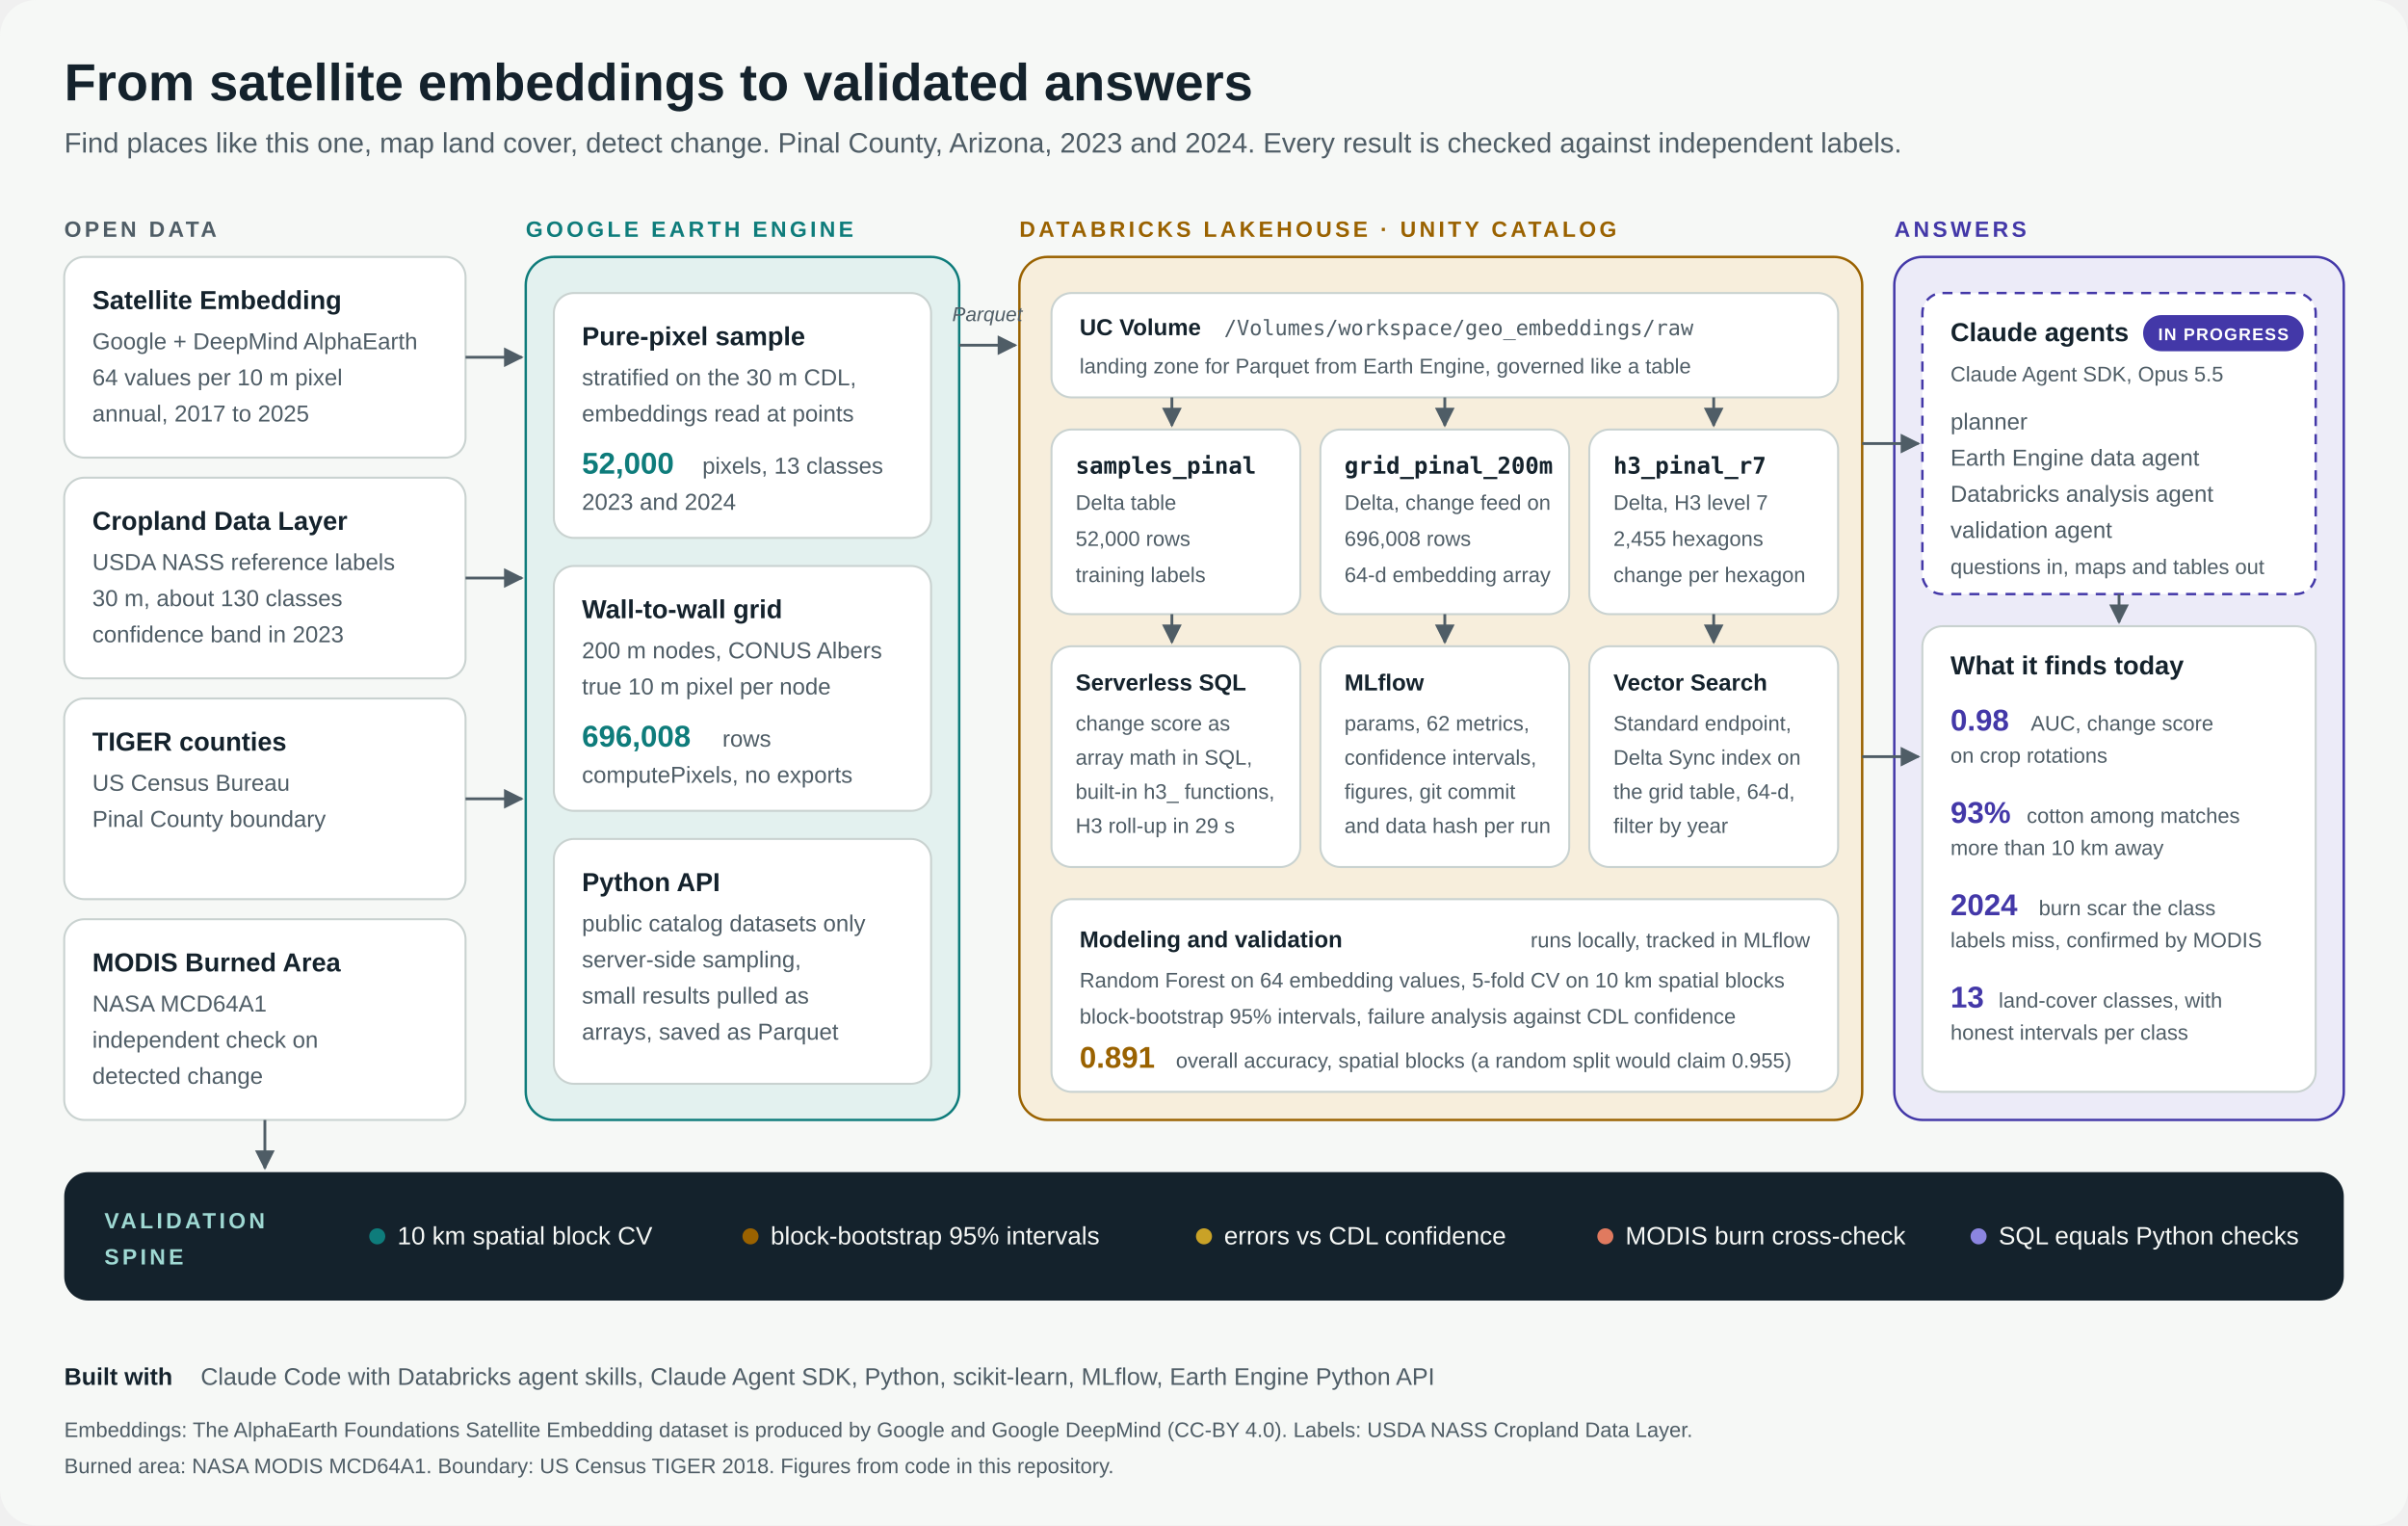
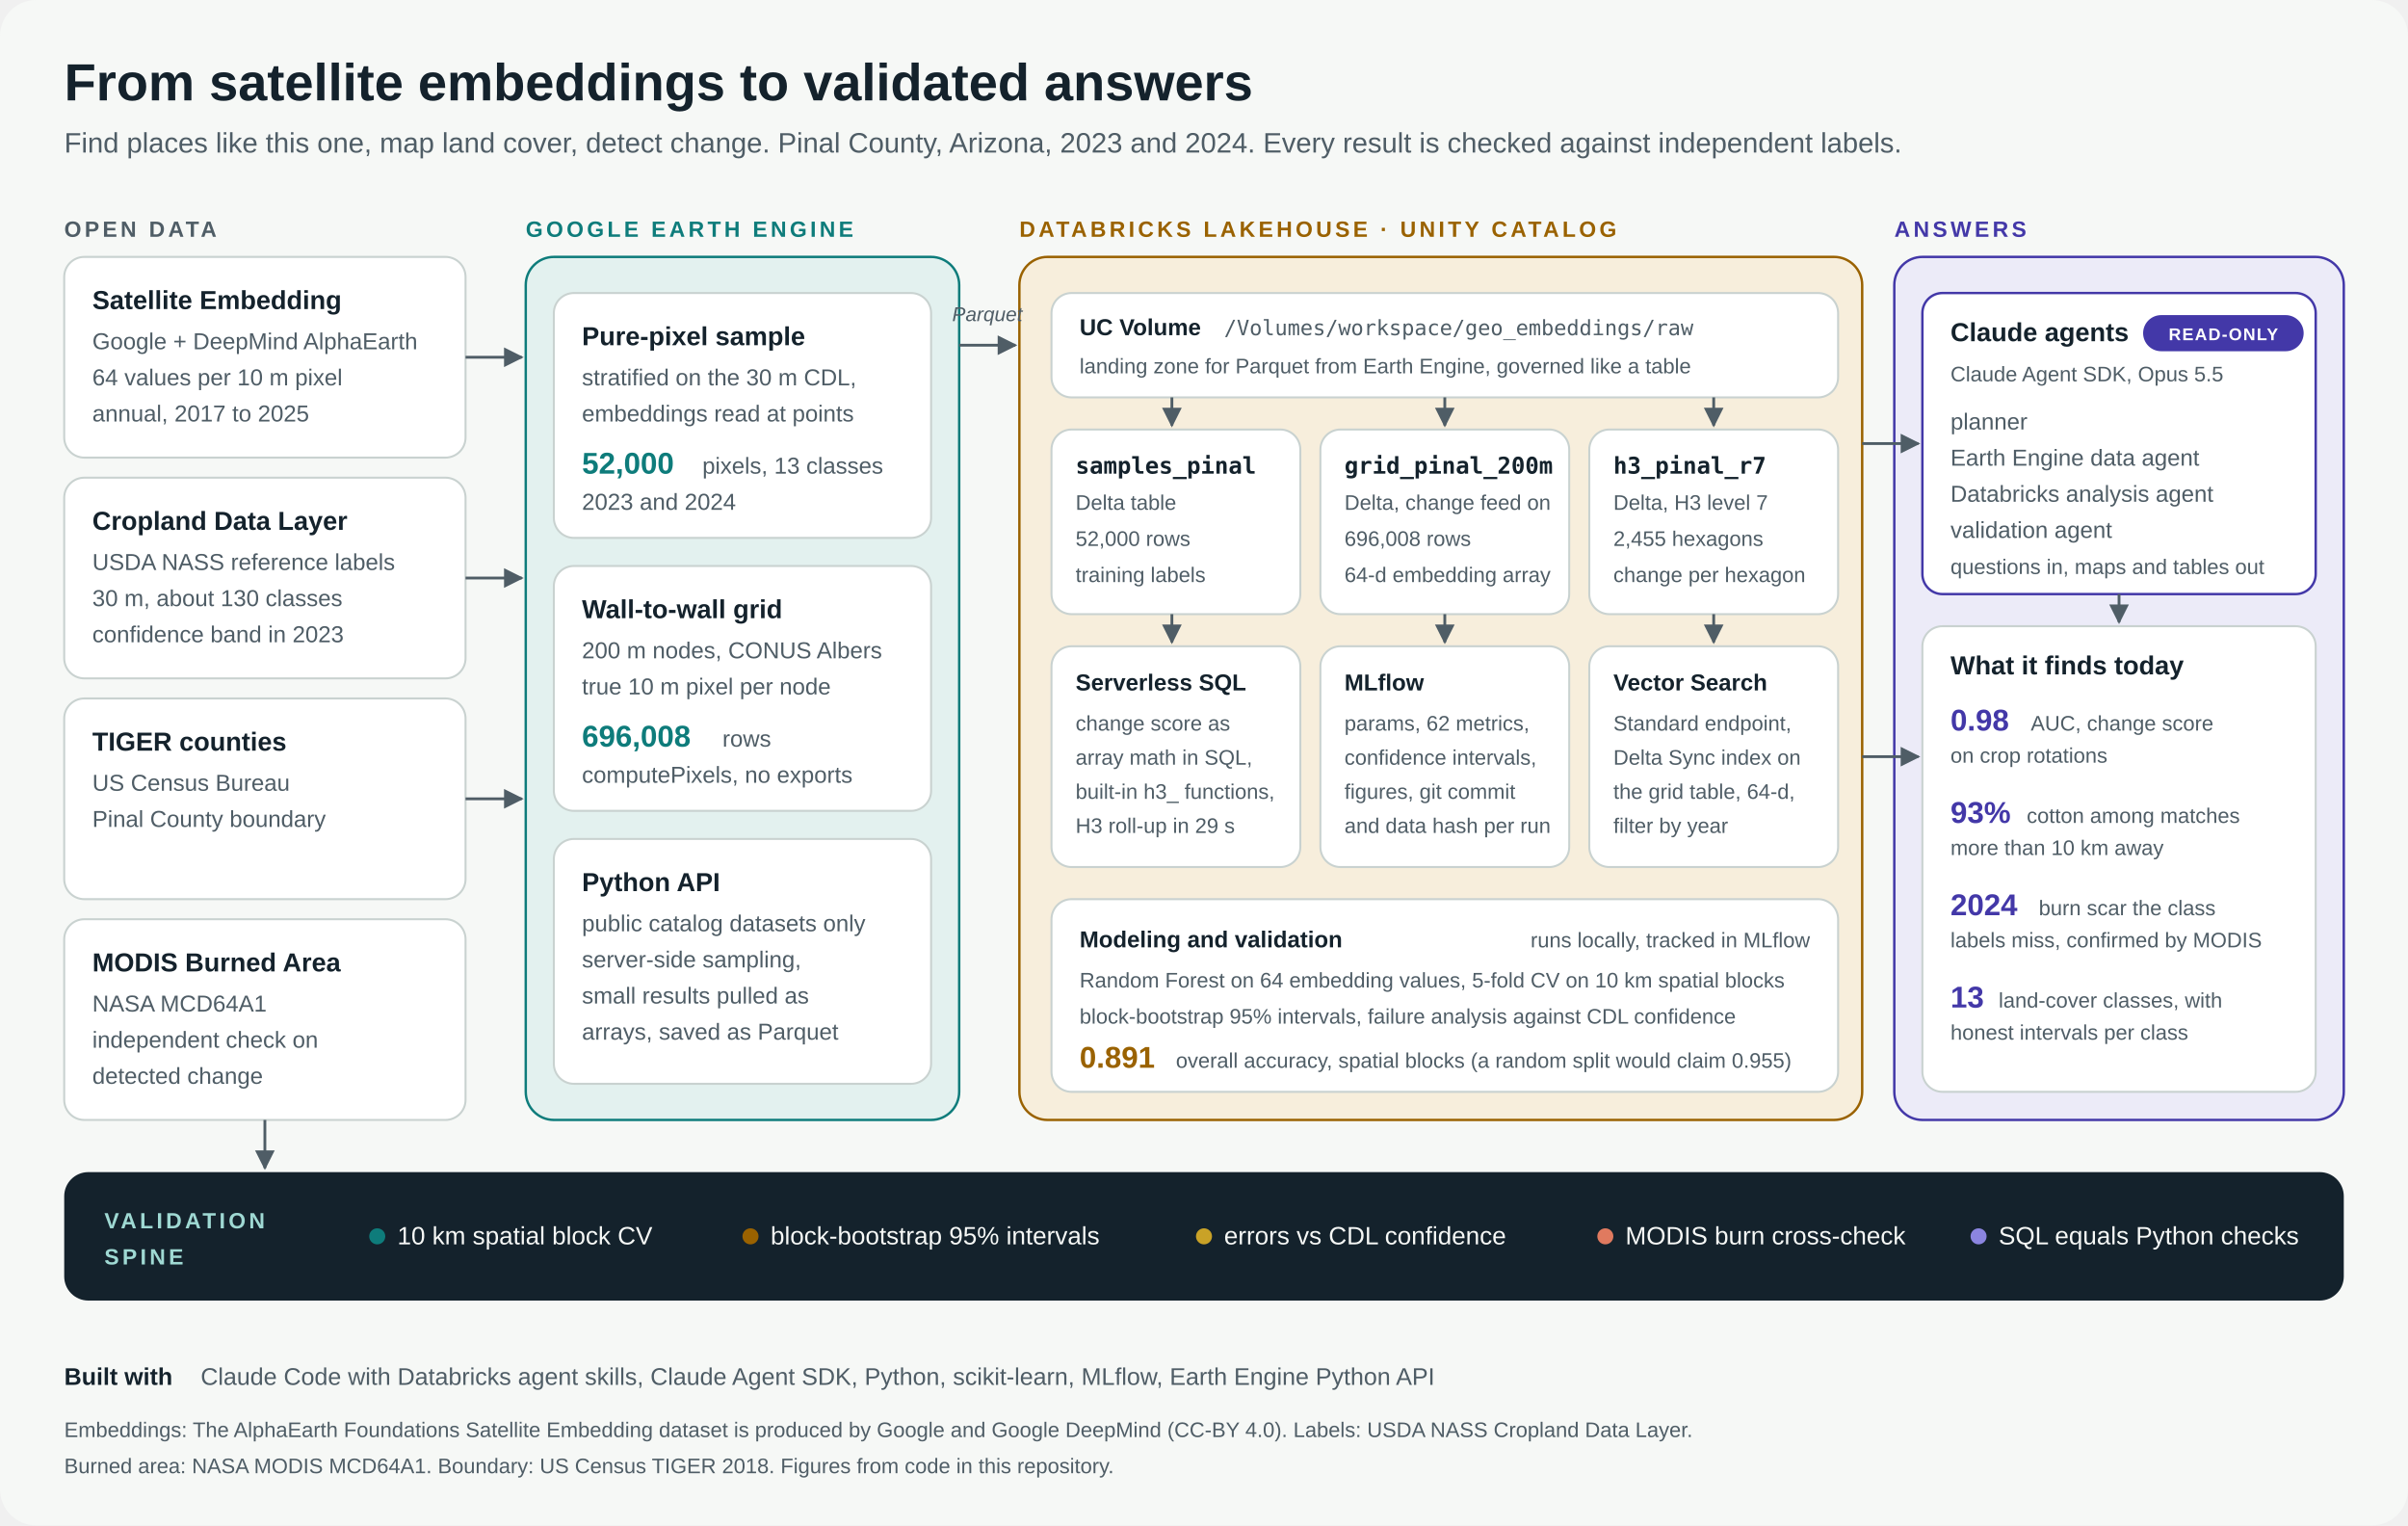
<svg xmlns="http://www.w3.org/2000/svg" viewBox="0 0 1200 760" width="1200" height="760" role="img" aria-labelledby="t d" font-family="Archivo, 'Helvetica Neue', Arial, sans-serif">
  <defs>
    <marker id="arrow" viewBox="0 0 10 10" refX="9" refY="5" markerWidth="7" markerHeight="7" orient="auto-start-reverse">
      <path d="M0,0 L10,5 L0,10 z" fill="#4F5D66" />
    </marker>
    <style>
      .h { font-size: 11px; font-weight: 700; letter-spacing: 1.6px; }
      .ct { font-size: 13px; font-weight: 700; fill: #14222C; }
      .cs { font-size: 11.5px; fill: #4F5D66; }
      .st { font-size: 11.5px; font-weight: 700; fill: #14222C; }
      .ss { font-size: 10.5px; fill: #4F5D66; }
      .mono { font-family: 'JetBrains Mono', Menlo, Consolas, monospace; }
      .card { fill: #FFFFFF; stroke: #C9D2D0; stroke-width: 1; }
      .flow { stroke: #4F5D66; stroke-width: 1.4; fill: none; marker-end: url(#arrow); }
      .lbl { font-size: 10px; fill: #4F5D66; font-style: italic; }
      .num { font-size: 15px; font-weight: 700; }
    </style>
  </defs>
  <rect x="0" y="0" width="1200" height="760" rx="18" fill="#F6F8F6" />
  <text x="32" y="50" font-size="26" font-weight="700" fill="#14222C">From satellite embeddings to validated answers</text>
  <text x="32" y="76" font-size="14" fill="#4F5D66">Find places like this one, map land cover, detect change. Pinal County, Arizona, 2023 and 2024. Every result is checked against independent labels.</text>
  <text x="32" y="118" class="h" fill="#4F5D66">OPEN DATA</text>
  <text x="262" y="118" class="h" fill="#0E7C7B">GOOGLE EARTH ENGINE</text>
  <text x="508" y="118" class="h" fill="#9A6200">DATABRICKS LAKEHOUSE  ·  UNITY CATALOG</text>
  <text x="944" y="118" class="h" fill="#4338A8">ANSWERS</text>
  <g>
    <rect class="card" x="32" y="128" width="200" height="100" rx="10" />
    <text x="46" y="154" class="ct">Satellite Embedding</text>
    <text x="46" y="174" class="cs">Google + DeepMind AlphaEarth</text>
    <text x="46" y="192" class="cs">64 values per 10 m pixel</text>
    <text x="46" y="210" class="cs">annual, 2017 to 2025</text>
    <rect class="card" x="32" y="238" width="200" height="100" rx="10" />
    <text x="46" y="264" class="ct">Cropland Data Layer</text>
    <text x="46" y="284" class="cs">USDA NASS reference labels</text>
    <text x="46" y="302" class="cs">30 m, about 130 classes</text>
    <text x="46" y="320" class="cs">confidence band in 2023</text>
    <rect class="card" x="32" y="348" width="200" height="100" rx="10" />
    <text x="46" y="374" class="ct">TIGER counties</text>
    <text x="46" y="394" class="cs">US Census Bureau</text>
    <text x="46" y="412" class="cs">Pinal County boundary</text>
    <rect class="card" x="32" y="458" width="200" height="100" rx="10" />
    <text x="46" y="484" class="ct">MODIS Burned Area</text>
    <text x="46" y="504" class="cs">NASA MCD64A1</text>
    <text x="46" y="522" class="cs">independent check on</text>
    <text x="46" y="540" class="cs">detected change</text>
  </g>
  <rect x="262" y="128" width="216" height="430" rx="14" fill="#E3F1EF" stroke="#0E7C7B" stroke-width="1.2" />
  <g>
    <rect class="card" x="276" y="146" width="188" height="122" rx="10" />
    <text x="290" y="172" class="ct">Pure-pixel sample</text>
    <text x="290" y="192" class="cs">stratified on the 30 m CDL,</text>
    <text x="290" y="210" class="cs">embeddings read at points</text>
    <text x="290" y="236" class="num" fill="#0E7C7B">52,000</text>
    <text x="350" y="236" class="cs">pixels, 13 classes</text>
    <text x="290" y="254" class="cs">2023 and 2024</text>
    <rect class="card" x="276" y="282" width="188" height="122" rx="10" />
    <text x="290" y="308" class="ct">Wall-to-wall grid</text>
    <text x="290" y="328" class="cs">200 m nodes, CONUS Albers</text>
    <text x="290" y="346" class="cs">true 10 m pixel per node</text>
    <text x="290" y="372" class="num" fill="#0E7C7B">696,008</text>
    <text x="360" y="372" class="cs">rows</text>
    <text x="290" y="390" class="cs">computePixels, no exports</text>
    <rect class="card" x="276" y="418" width="188" height="122" rx="10" />
    <text x="290" y="444" class="ct">Python API</text>
    <text x="290" y="464" class="cs">public catalog datasets only</text>
    <text x="290" y="482" class="cs">server-side sampling,</text>
    <text x="290" y="500" class="cs">small results pulled as</text>
    <text x="290" y="518" class="cs">arrays, saved as Parquet</text>
  </g>
  <rect x="508" y="128" width="420" height="430" rx="14" fill="#F7EEDC" stroke="#9A6200" stroke-width="1.2" />
  <g>
    <rect class="card" x="524" y="146" width="392" height="52" rx="10" />
    <text x="538" y="167" class="st">UC Volume</text>
    <text x="610" y="167" class="ss mono">/Volumes/workspace/geo_embeddings/raw</text>
    <text x="538" y="186" class="ss">landing zone for Parquet from Earth Engine, governed like a table</text>
    <rect class="card" x="524" y="214" width="124" height="92" rx="10" />
    <text x="536" y="236" class="st mono" font-size="11">samples_pinal</text>
    <text x="536" y="254" class="ss">Delta table</text>
    <text x="536" y="272" class="ss">52,000 rows</text>
    <text x="536" y="290" class="ss">training labels</text>
    <rect class="card" x="658" y="214" width="124" height="92" rx="10" />
    <text x="670" y="236" class="st mono" font-size="11">grid_pinal_200m</text>
    <text x="670" y="254" class="ss">Delta, change feed on</text>
    <text x="670" y="272" class="ss">696,008 rows</text>
    <text x="670" y="290" class="ss">64-d embedding array</text>
    <rect class="card" x="792" y="214" width="124" height="92" rx="10" />
    <text x="804" y="236" class="st mono" font-size="11">h3_pinal_r7</text>
    <text x="804" y="254" class="ss">Delta, H3 level 7</text>
    <text x="804" y="272" class="ss">2,455 hexagons</text>
    <text x="804" y="290" class="ss">change per hexagon</text>
    <rect class="card" x="524" y="322" width="124" height="110" rx="10" />
    <text x="536" y="344" class="st">Serverless SQL</text>
    <text x="536" y="364" class="ss">change score as</text>
    <text x="536" y="381" class="ss">array math in SQL,</text>
    <text x="536" y="398" class="ss">built-in h3_ functions,</text>
    <text x="536" y="415" class="ss">H3 roll-up in 29 s</text>
    <rect class="card" x="658" y="322" width="124" height="110" rx="10" />
    <text x="670" y="344" class="st">MLflow</text>
    <text x="670" y="364" class="ss">params, 62 metrics,</text>
    <text x="670" y="381" class="ss">confidence intervals,</text>
    <text x="670" y="398" class="ss">figures, git commit</text>
    <text x="670" y="415" class="ss">and data hash per run</text>
    <rect class="card" x="792" y="322" width="124" height="110" rx="10" />
    <text x="804" y="344" class="st">Vector Search</text>
    <text x="804" y="364" class="ss">Standard endpoint,</text>
    <text x="804" y="381" class="ss">Delta Sync index on</text>
    <text x="804" y="398" class="ss">the grid table, 64-d,</text>
    <text x="804" y="415" class="ss">filter by year</text>
    <rect class="card" x="524" y="448" width="392" height="96" rx="10" />
    <text x="538" y="472" class="st">Modeling and validation</text>
    <text x="902" y="472" class="ss" text-anchor="end">runs locally, tracked in MLflow</text>
    <text x="538" y="492" class="ss">Random Forest on 64 embedding values, 5-fold CV on 10 km spatial blocks</text>
    <text x="538" y="510" class="ss">block-bootstrap 95% intervals, failure analysis against CDL confidence</text>
    <text x="538" y="532" class="num" fill="#9A6200">0.891</text>
    <text x="586" y="532" class="ss">overall accuracy, spatial blocks (a random split would claim 0.955)</text>
  </g>
  <rect x="944" y="128" width="224" height="430" rx="14" fill="#ECEBF8" stroke="#4338A8" stroke-width="1.2" />
  <g>
-     <rect x="958" y="146" width="196" height="150" rx="10" fill="#FFFFFF" stroke="#4338A8" stroke-width="1.2" stroke-dasharray="5 4" />
+     <rect x="958" y="146" width="196" height="150" rx="10" fill="#FFFFFF" stroke="#4338A8" stroke-width="1.2" />
    <text x="972" y="170" class="ct">Claude agents</text>
    <rect x="1068" y="157" width="80" height="18" rx="9" fill="#4338A8" />
-     <text x="1108" y="169.5" font-size="8.5" font-weight="700" fill="#FFFFFF" text-anchor="middle" letter-spacing="0.6">IN PROGRESS</text>
+     <text x="1108" y="169.5" font-size="8.5" font-weight="700" fill="#FFFFFF" text-anchor="middle" letter-spacing="0.6">READ-ONLY</text>
    <text x="972" y="190" class="ss">Claude Agent SDK, Opus 5.5</text>
    <text x="972" y="214" class="cs">planner</text>
    <text x="972" y="232" class="cs">Earth Engine data agent</text>
    <text x="972" y="250" class="cs">Databricks analysis agent</text>
    <text x="972" y="268" class="cs">validation agent</text>
    <text x="972" y="286" class="ss">questions in, maps and tables out</text>
    <rect class="card" x="958" y="312" width="196" height="232" rx="10" />
    <text x="972" y="336" class="ct">What it finds today</text>
    <text x="972" y="364" class="num" fill="#4338A8">0.98</text>
    <text x="1012" y="364" class="ss">AUC, change score</text>
    <text x="972" y="380" class="ss">on crop rotations</text>
    <text x="972" y="410" class="num" fill="#4338A8">93%</text>
    <text x="1010" y="410" class="ss">cotton among matches</text>
    <text x="972" y="426" class="ss">more than 10 km away</text>
    <text x="972" y="456" class="num" fill="#4338A8">2024</text>
    <text x="1016" y="456" class="ss">burn scar the class</text>
    <text x="972" y="472" class="ss">labels miss, confirmed by MODIS</text>
    <text x="972" y="502" class="num" fill="#4338A8">13</text>
    <text x="996" y="502" class="ss">land-cover classes, with</text>
    <text x="972" y="518" class="ss">honest intervals per class</text>
  </g>
  <path class="flow" d="M232,178 L260,178" />
  <path class="flow" d="M232,288 L260,288" />
  <path class="flow" d="M232,398 L260,398" />
  <path class="flow" d="M478,172 L506,172" />
  <text x="492" y="160" class="lbl" text-anchor="middle">Parquet</text>
  <path class="flow" d="M584,198 L584,212" />
  <path class="flow" d="M720,198 L720,212" />
  <path class="flow" d="M854,198 L854,212" />
  <path class="flow" d="M584,306 L584,320" />
  <path class="flow" d="M720,306 L720,320" />
  <path class="flow" d="M854,306 L854,320" />
  <path class="flow" d="M928,377 L956,377" />
  <path class="flow" d="M928,221 L956,221" />
  <path class="flow" d="M1056,296 L1056,310" />
  <path class="flow" d="M132,558 L132,582" />
  <rect x="32" y="584" width="1136" height="64" rx="12" fill="#14222C" />
  <text x="52" y="612" class="h" fill="#9FD9D3">VALIDATION</text>
  <text x="52" y="630" class="h" fill="#9FD9D3">SPINE</text>
  <g font-size="12.5" fill="#F6F8F6">
    <circle cx="188" cy="616" r="4" fill="#0E7C7B" />
    <text x="198" y="620">10 km spatial block CV</text>
    <circle cx="374" cy="616" r="4" fill="#9A6200" />
    <text x="384" y="620">block-bootstrap 95% intervals</text>
    <circle cx="600" cy="616" r="4" fill="#C9A227" />
    <text x="610" y="620">errors vs CDL confidence</text>
    <circle cx="800" cy="616" r="4" fill="#E07A5F" />
    <text x="810" y="620">MODIS burn cross-check</text>
    <circle cx="986" cy="616" r="4" fill="#8B85E0" />
    <text x="996" y="620">SQL equals Python checks</text>
  </g>
  <text x="32" y="690" font-size="12" fill="#14222C" font-weight="700">Built with</text>
  <text x="100" y="690" font-size="12" fill="#4F5D66">Claude Code with Databricks agent skills, Claude Agent SDK, Python, scikit-learn, MLflow, Earth Engine Python API</text>
  <text x="32" y="716" font-size="10.5" fill="#4F5D66">Embeddings: The AlphaEarth Foundations Satellite Embedding dataset is produced by Google and Google DeepMind (CC-BY 4.0). Labels: USDA NASS Cropland Data Layer.</text>
  <text x="32" y="734" font-size="10.5" fill="#4F5D66">Burned area: NASA MODIS MCD64A1. Boundary: US Census TIGER 2018. Figures from code in this repository.</text>
</svg>
